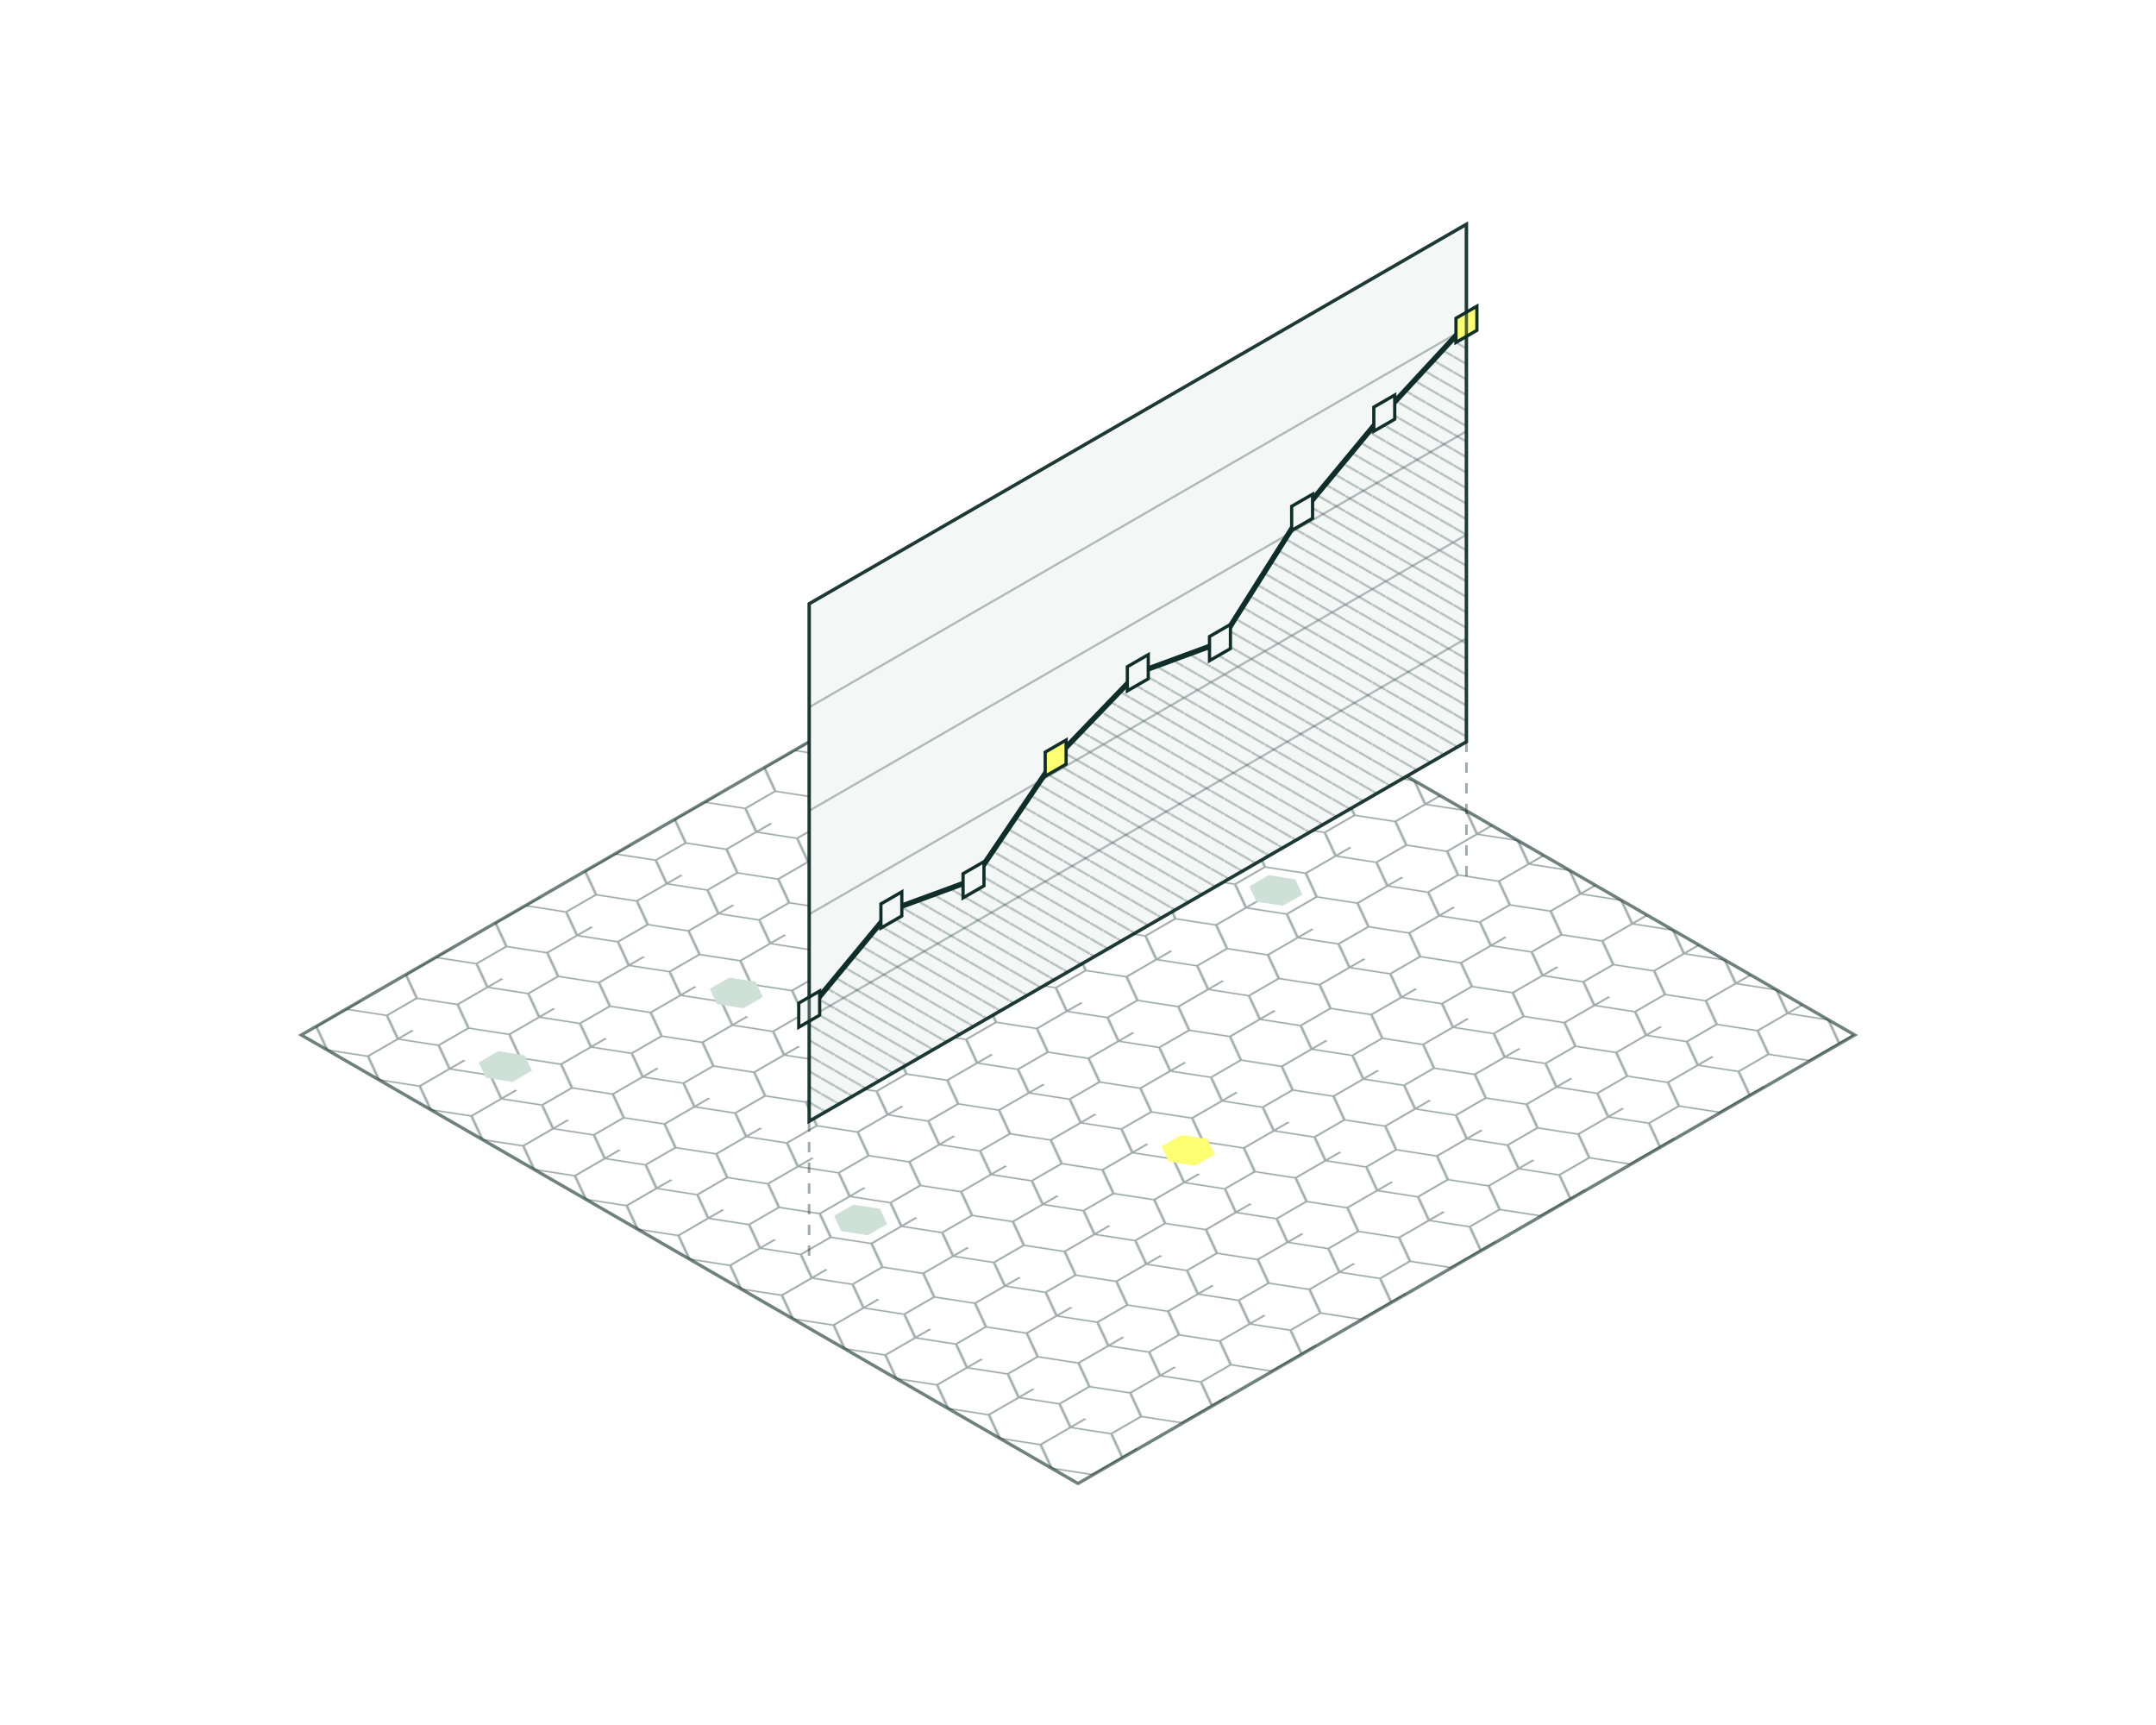
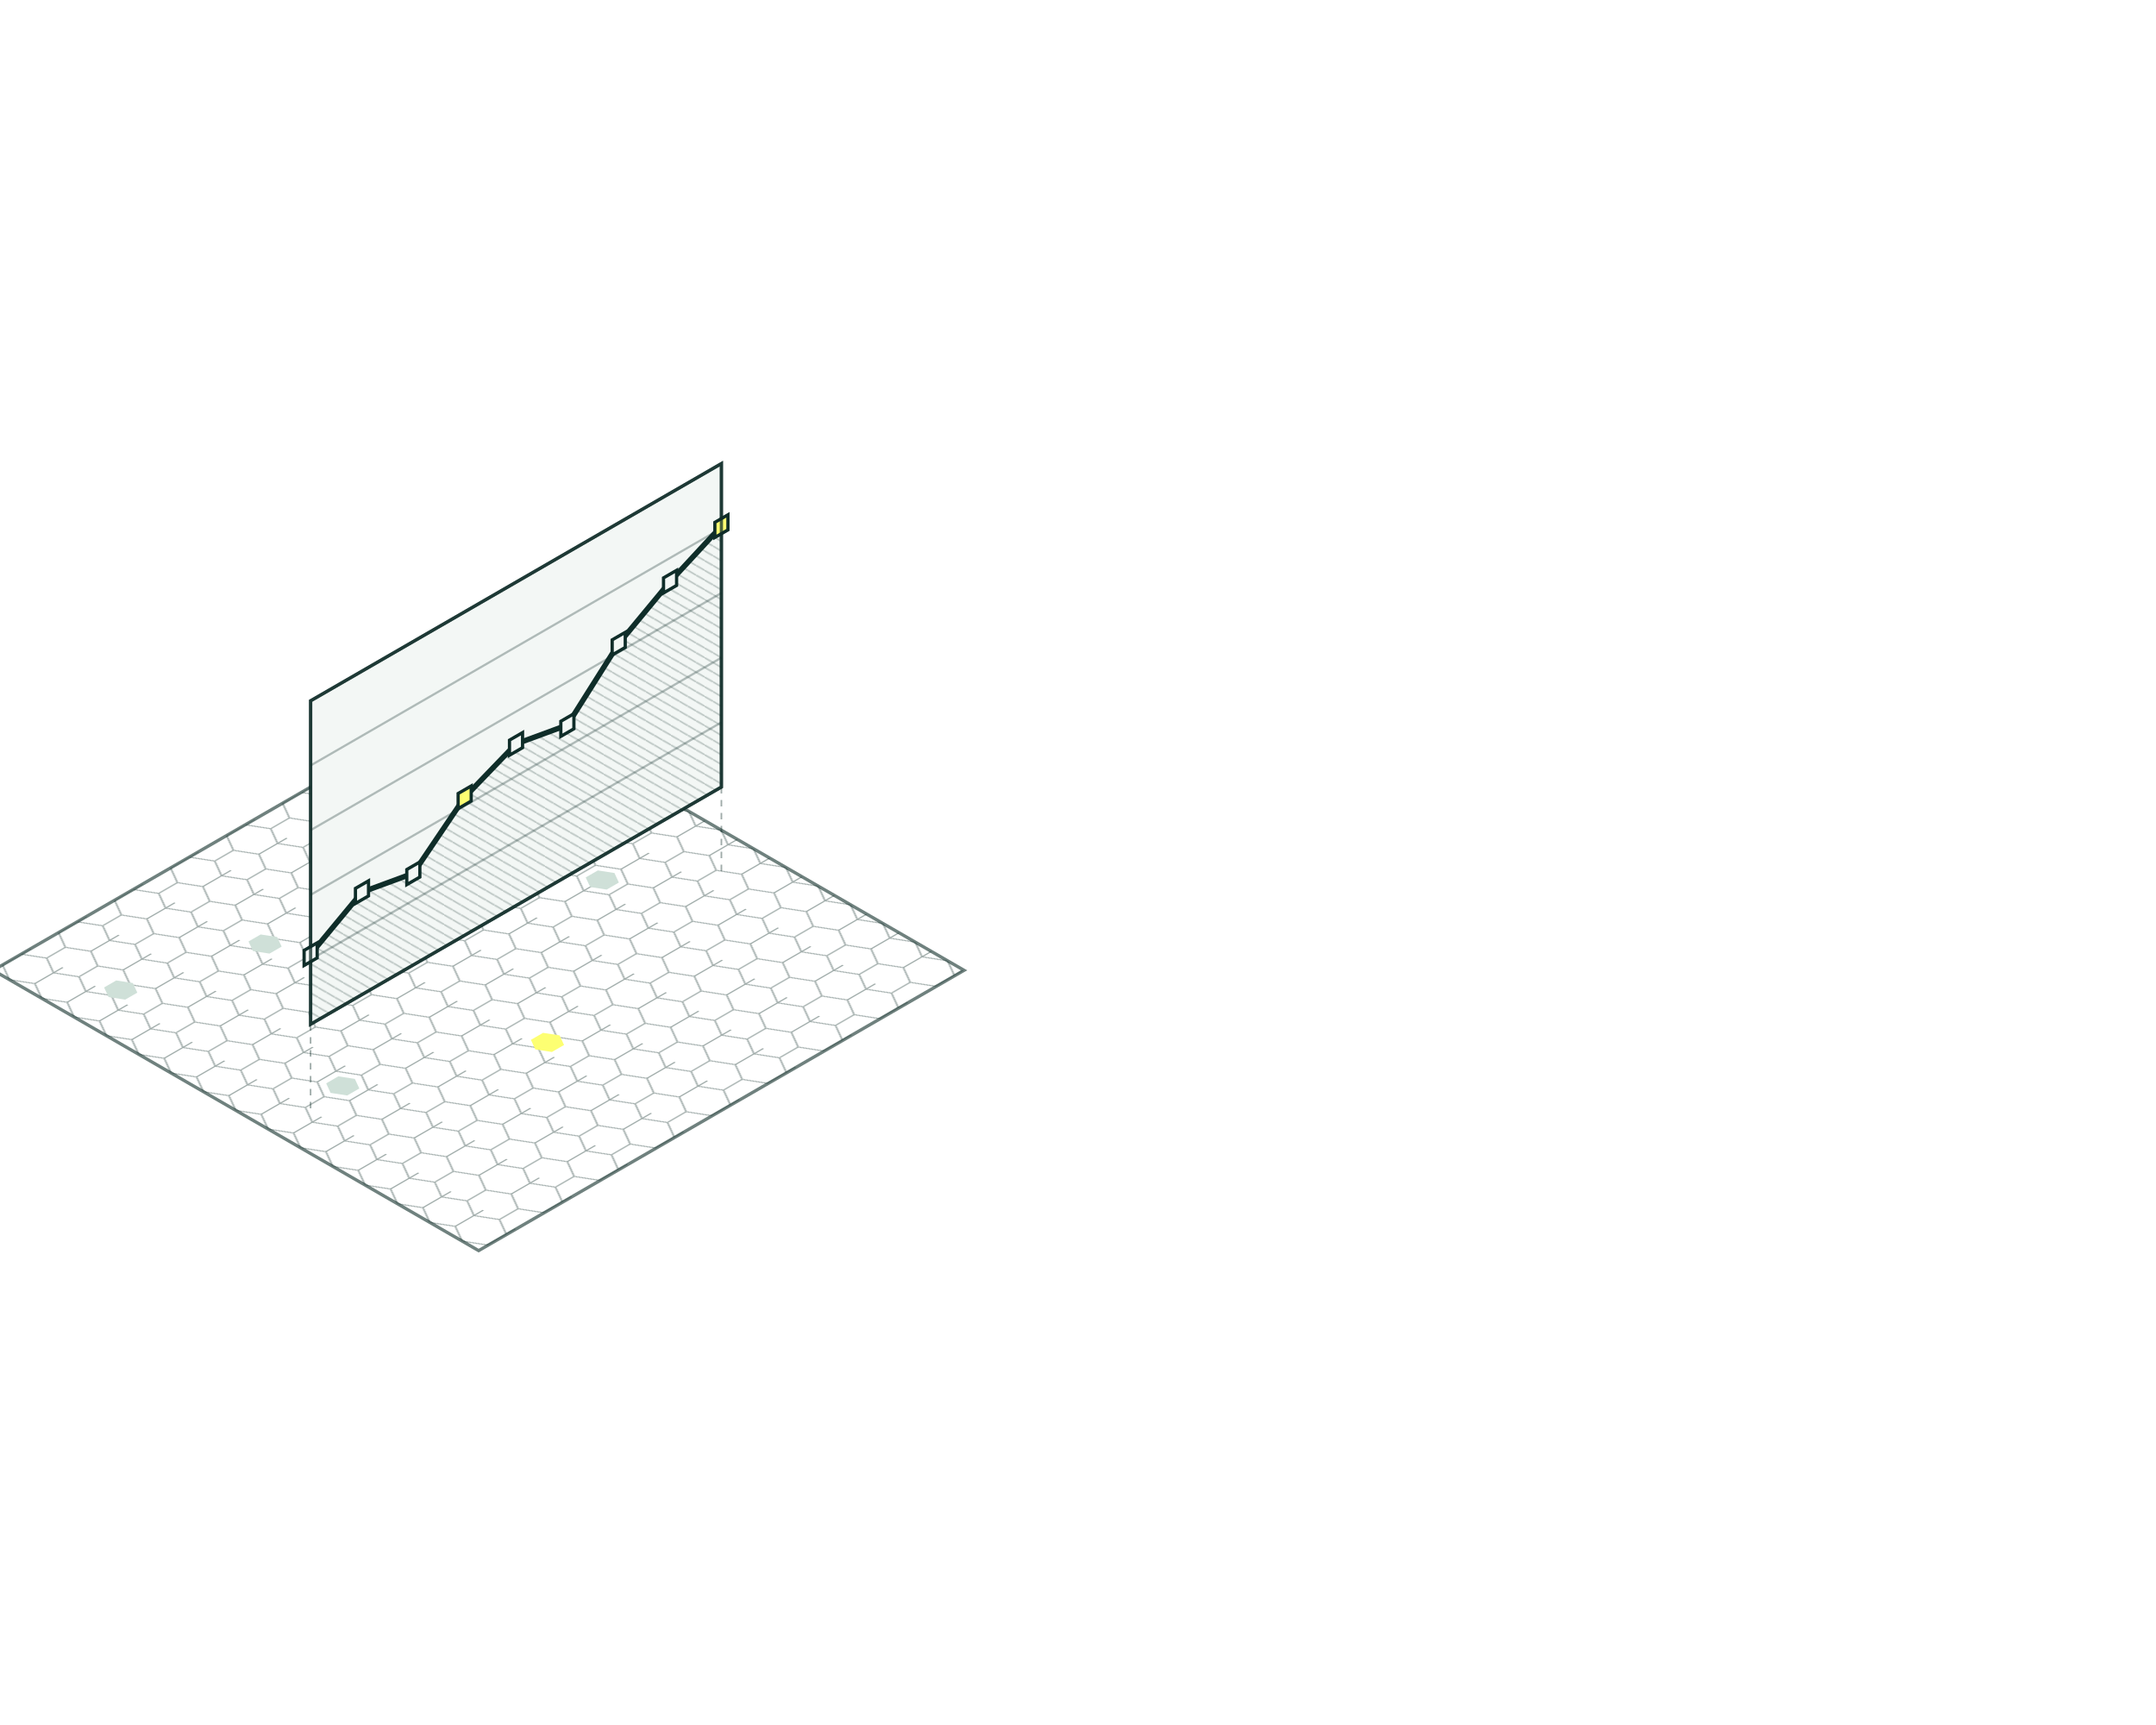
<svg xmlns="http://www.w3.org/2000/svg" viewBox="0 0 1000 800" width="1000" height="800" role="img" aria-label="Abstract illustration: quality measures trending up">
  <defs>
    <pattern id="hex" width="34.64" height="60" patternUnits="userSpaceOnUse">
      <path d="M17.32 0 L34.64 10 L34.64 30 L17.32 40 L0 30 L0 10 Z M17.32 40 L17.32 60 M0 30 L0 0 M34.64 30 L34.64 0" fill="none" stroke="#0f2d29" stroke-opacity=".4" stroke-width="1.2" />
    </pattern>
    <pattern id="dots" width="8" height="8" patternUnits="userSpaceOnUse">
      <rect x="3" y="3" width="1.8" height="1.8" fill="#0f2d29" fill-opacity=".5" />
    </pattern>
    <pattern id="diag" width="9" height="9" patternUnits="userSpaceOnUse">
      <path d="M0 9 L9 0" stroke="#0f2d29" stroke-opacity=".28" stroke-width="1" />
    </pattern>
    <pattern id="flat" width="96" height="48" patternUnits="userSpaceOnUse">
      <path d="M0 .5 H96 M.5 0 V48" stroke="#0f2d29" stroke-opacity=".09" stroke-width="1" />
    </pattern>
  </defs>
-   <g transform="translate(500.0,400.0) scale(0.8) translate(-480.0,-410.0)">
+   <g transform="translate(222,400.0) scale(0.5) translate(-480.0,-410.0)">
    <g transform="matrix(0.866,0.5,-0.866,0.5,480.0,250.0)">
      <rect x="0.0" y="0.0" width="520.0" height="520.0" fill="url(#hex)" stroke="#0f2d29" stroke-opacity="0.6" stroke-width="1.5" vector-effect="non-scaling-stroke" />
      <polygon points="97.9,146.5 86.6,153.0 75.3,146.5 75.3,133.5 86.6,127.0 97.9,133.5" fill="#cfe0d8" />
      <polygon points="201.8,206.5 190.5,213.0 179.3,206.5 179.3,193.5 190.5,187.0 201.8,193.5" fill="#fdff72" />
      <polygon points="253.7,116.5 242.5,123.0 231.2,116.5 231.2,103.5 242.5,97.0 253.7,103.5" fill="#cfe0d8" />
      <polygon points="132.5,356.5 121.2,363.0 110.0,356.5 110.0,343.5 121.2,337.0 132.5,343.5" fill="#cfe0d8" />
      <polygon points="375.0,296.5 363.7,303.0 352.5,296.5 352.5,283.5 363.7,277.0 375.0,283.5" fill="#fdff72" />
      <polygon points="305.7,446.5 294.4,453.0 283.2,446.5 283.2,433.5 294.4,427.0 305.7,433.5" fill="#cfe0d8" />
      <polygon points="97.9,476.5 86.6,483.0 75.3,476.5 75.3,463.5 86.6,457.0 97.9,463.5" fill="#cfe0d8" />
    </g>
    <line x1="324.1" y1="560.0" x2="324.1" y2="640.0" stroke="#0f2d29" stroke-opacity="0.4" stroke-width="1.5" stroke-dasharray="6 6" />
    <line x1="705.2" y1="340.0" x2="705.2" y2="420.0" stroke="#0f2d29" stroke-opacity="0.4" stroke-width="1.5" stroke-dasharray="6 6" />
    <g transform="matrix(-0.866,0.5,0,1,705.2,40.0)">
      <rect x="0.0" y="0.0" width="440.0" height="300.0" fill="#f3f7f5" stroke="#0f2d29" stroke-opacity="0.75" stroke-width="1.5" vector-effect="non-scaling-stroke" />
      <polygon points="440,300 440.0,235 385.0,205 330.0,215 275.0,172 220.0,150 165.0,160 110.0,112 55.0,82 0.0,58 0,300" fill="url(#diag)" />
      <line x1="0" y1="60" x2="440" y2="60" stroke="#0f2d29" stroke-opacity="0.3" stroke-width="1" vector-effect="non-scaling-stroke" />
      <line x1="0" y1="120" x2="440" y2="120" stroke="#0f2d29" stroke-opacity="0.3" stroke-width="1" vector-effect="non-scaling-stroke" />
      <line x1="0" y1="180" x2="440" y2="180" stroke="#0f2d29" stroke-opacity="0.3" stroke-width="1" vector-effect="non-scaling-stroke" />
      <line x1="0" y1="240" x2="440" y2="240" stroke="#0f2d29" stroke-opacity="0.3" stroke-width="1" vector-effect="non-scaling-stroke" />
      <polyline points="440.0,235 385.0,205 330.0,215 275.0,172 220.0,150 165.0,160 110.0,112 55.0,82 0.0,58" fill="none" stroke="#0f2d29" stroke-width="2.5" stroke-linejoin="round" vector-effect="non-scaling-stroke" />
      <rect x="433.0" y="228" width="14" height="14" fill="#f3f7f5" stroke="#0f2d29" stroke-width="1.5" vector-effect="non-scaling-stroke" />
      <rect x="378.0" y="198" width="14" height="14" fill="#f3f7f5" stroke="#0f2d29" stroke-width="1.5" vector-effect="non-scaling-stroke" />
      <rect x="323.0" y="208" width="14" height="14" fill="#f3f7f5" stroke="#0f2d29" stroke-width="1.5" vector-effect="non-scaling-stroke" />
      <rect x="268.0" y="165" width="14" height="14" fill="#fdff72" stroke="#0f2d29" stroke-width="1.5" vector-effect="non-scaling-stroke" />
      <rect x="213.0" y="143" width="14" height="14" fill="#f3f7f5" stroke="#0f2d29" stroke-width="1.5" vector-effect="non-scaling-stroke" />
      <rect x="158.0" y="153" width="14" height="14" fill="#f3f7f5" stroke="#0f2d29" stroke-width="1.5" vector-effect="non-scaling-stroke" />
      <rect x="103.0" y="105" width="14" height="14" fill="#f3f7f5" stroke="#0f2d29" stroke-width="1.5" vector-effect="non-scaling-stroke" />
      <rect x="48.0" y="75" width="14" height="14" fill="#f3f7f5" stroke="#0f2d29" stroke-width="1.5" vector-effect="non-scaling-stroke" />
      <rect x="-7.0" y="51" width="14" height="14" fill="#fdff72" stroke="#0f2d29" stroke-width="1.5" vector-effect="non-scaling-stroke" />
      <rect x="0.0" y="0.0" width="440.0" height="300.0" fill="none" stroke="#0f2d29" stroke-opacity="0.75" stroke-width="1.5" vector-effect="non-scaling-stroke" />
    </g>
  </g>
</svg>
